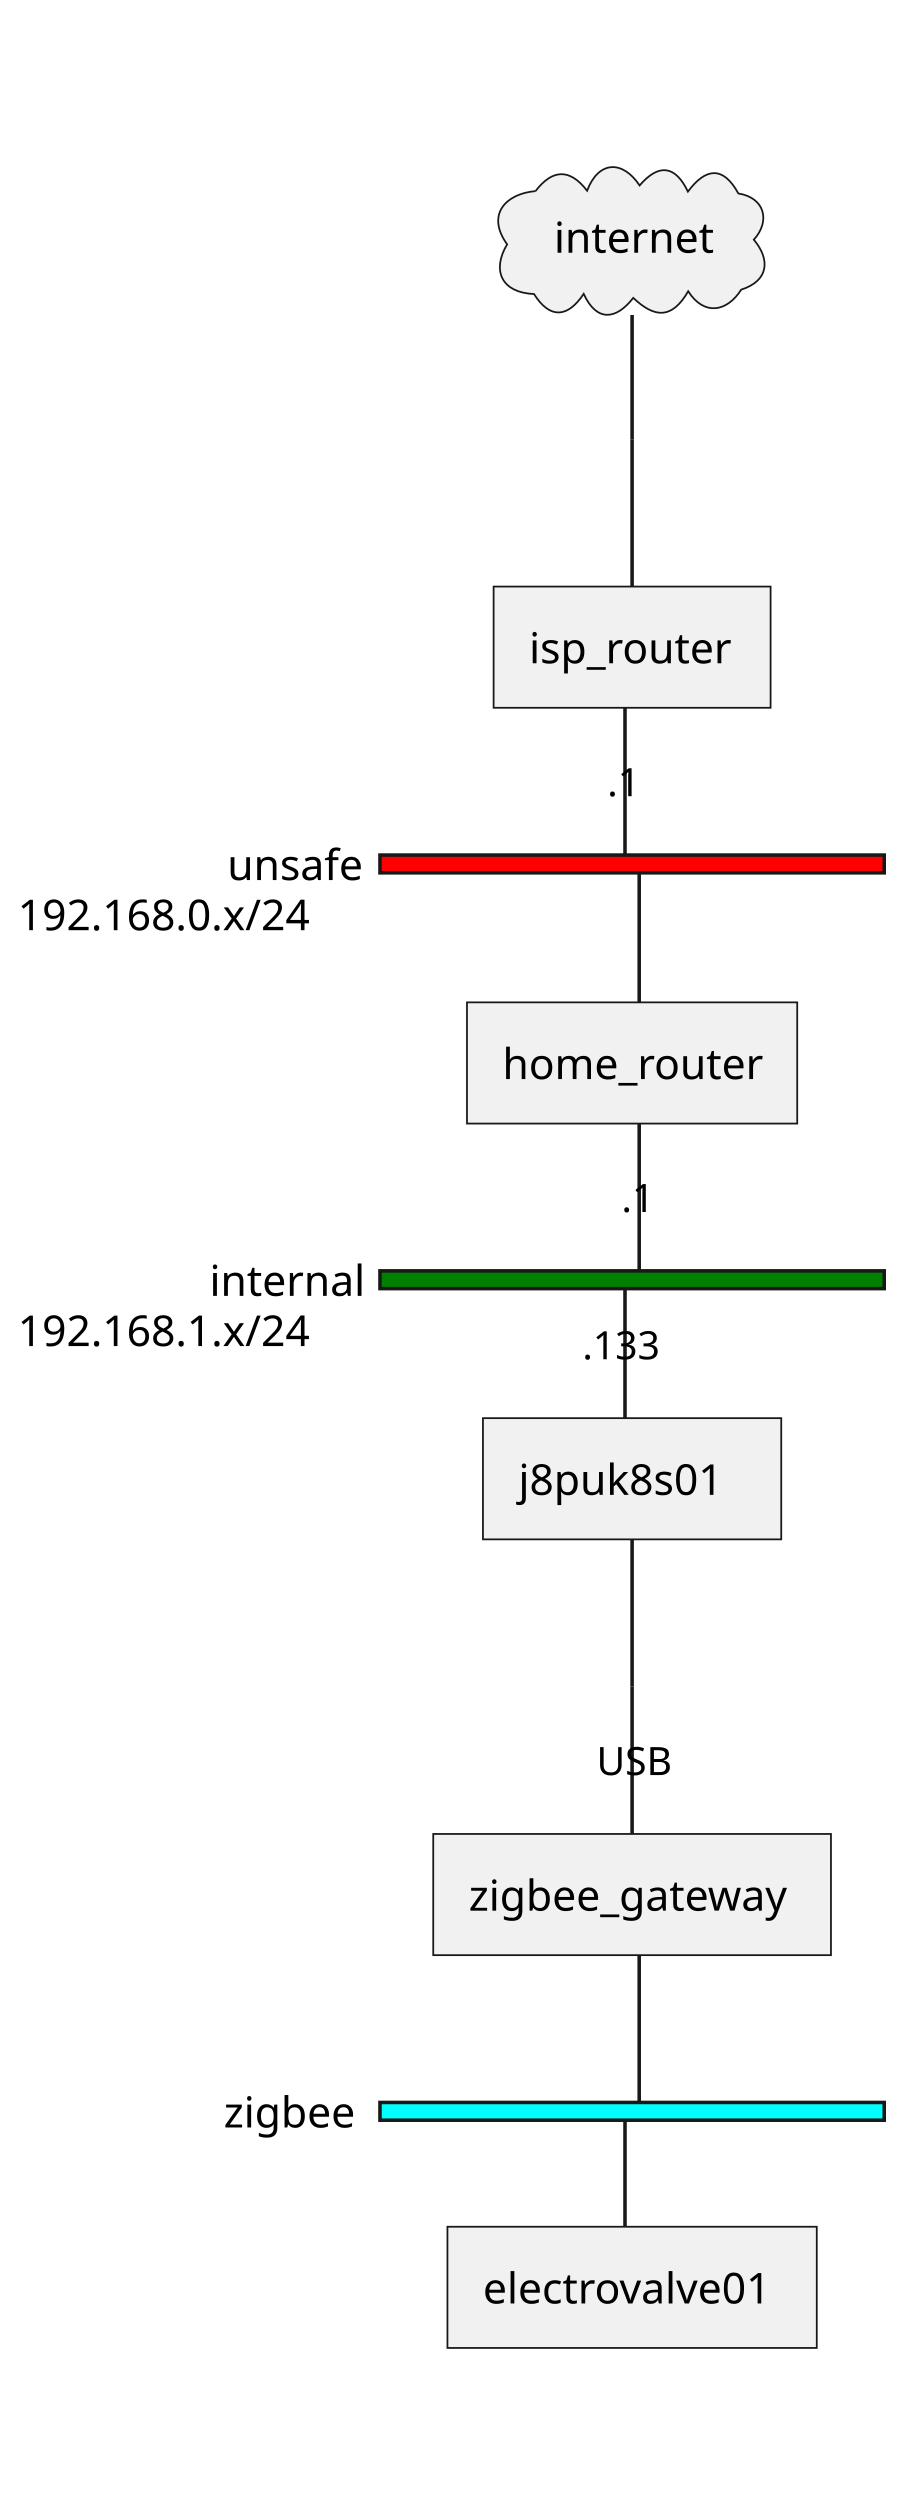
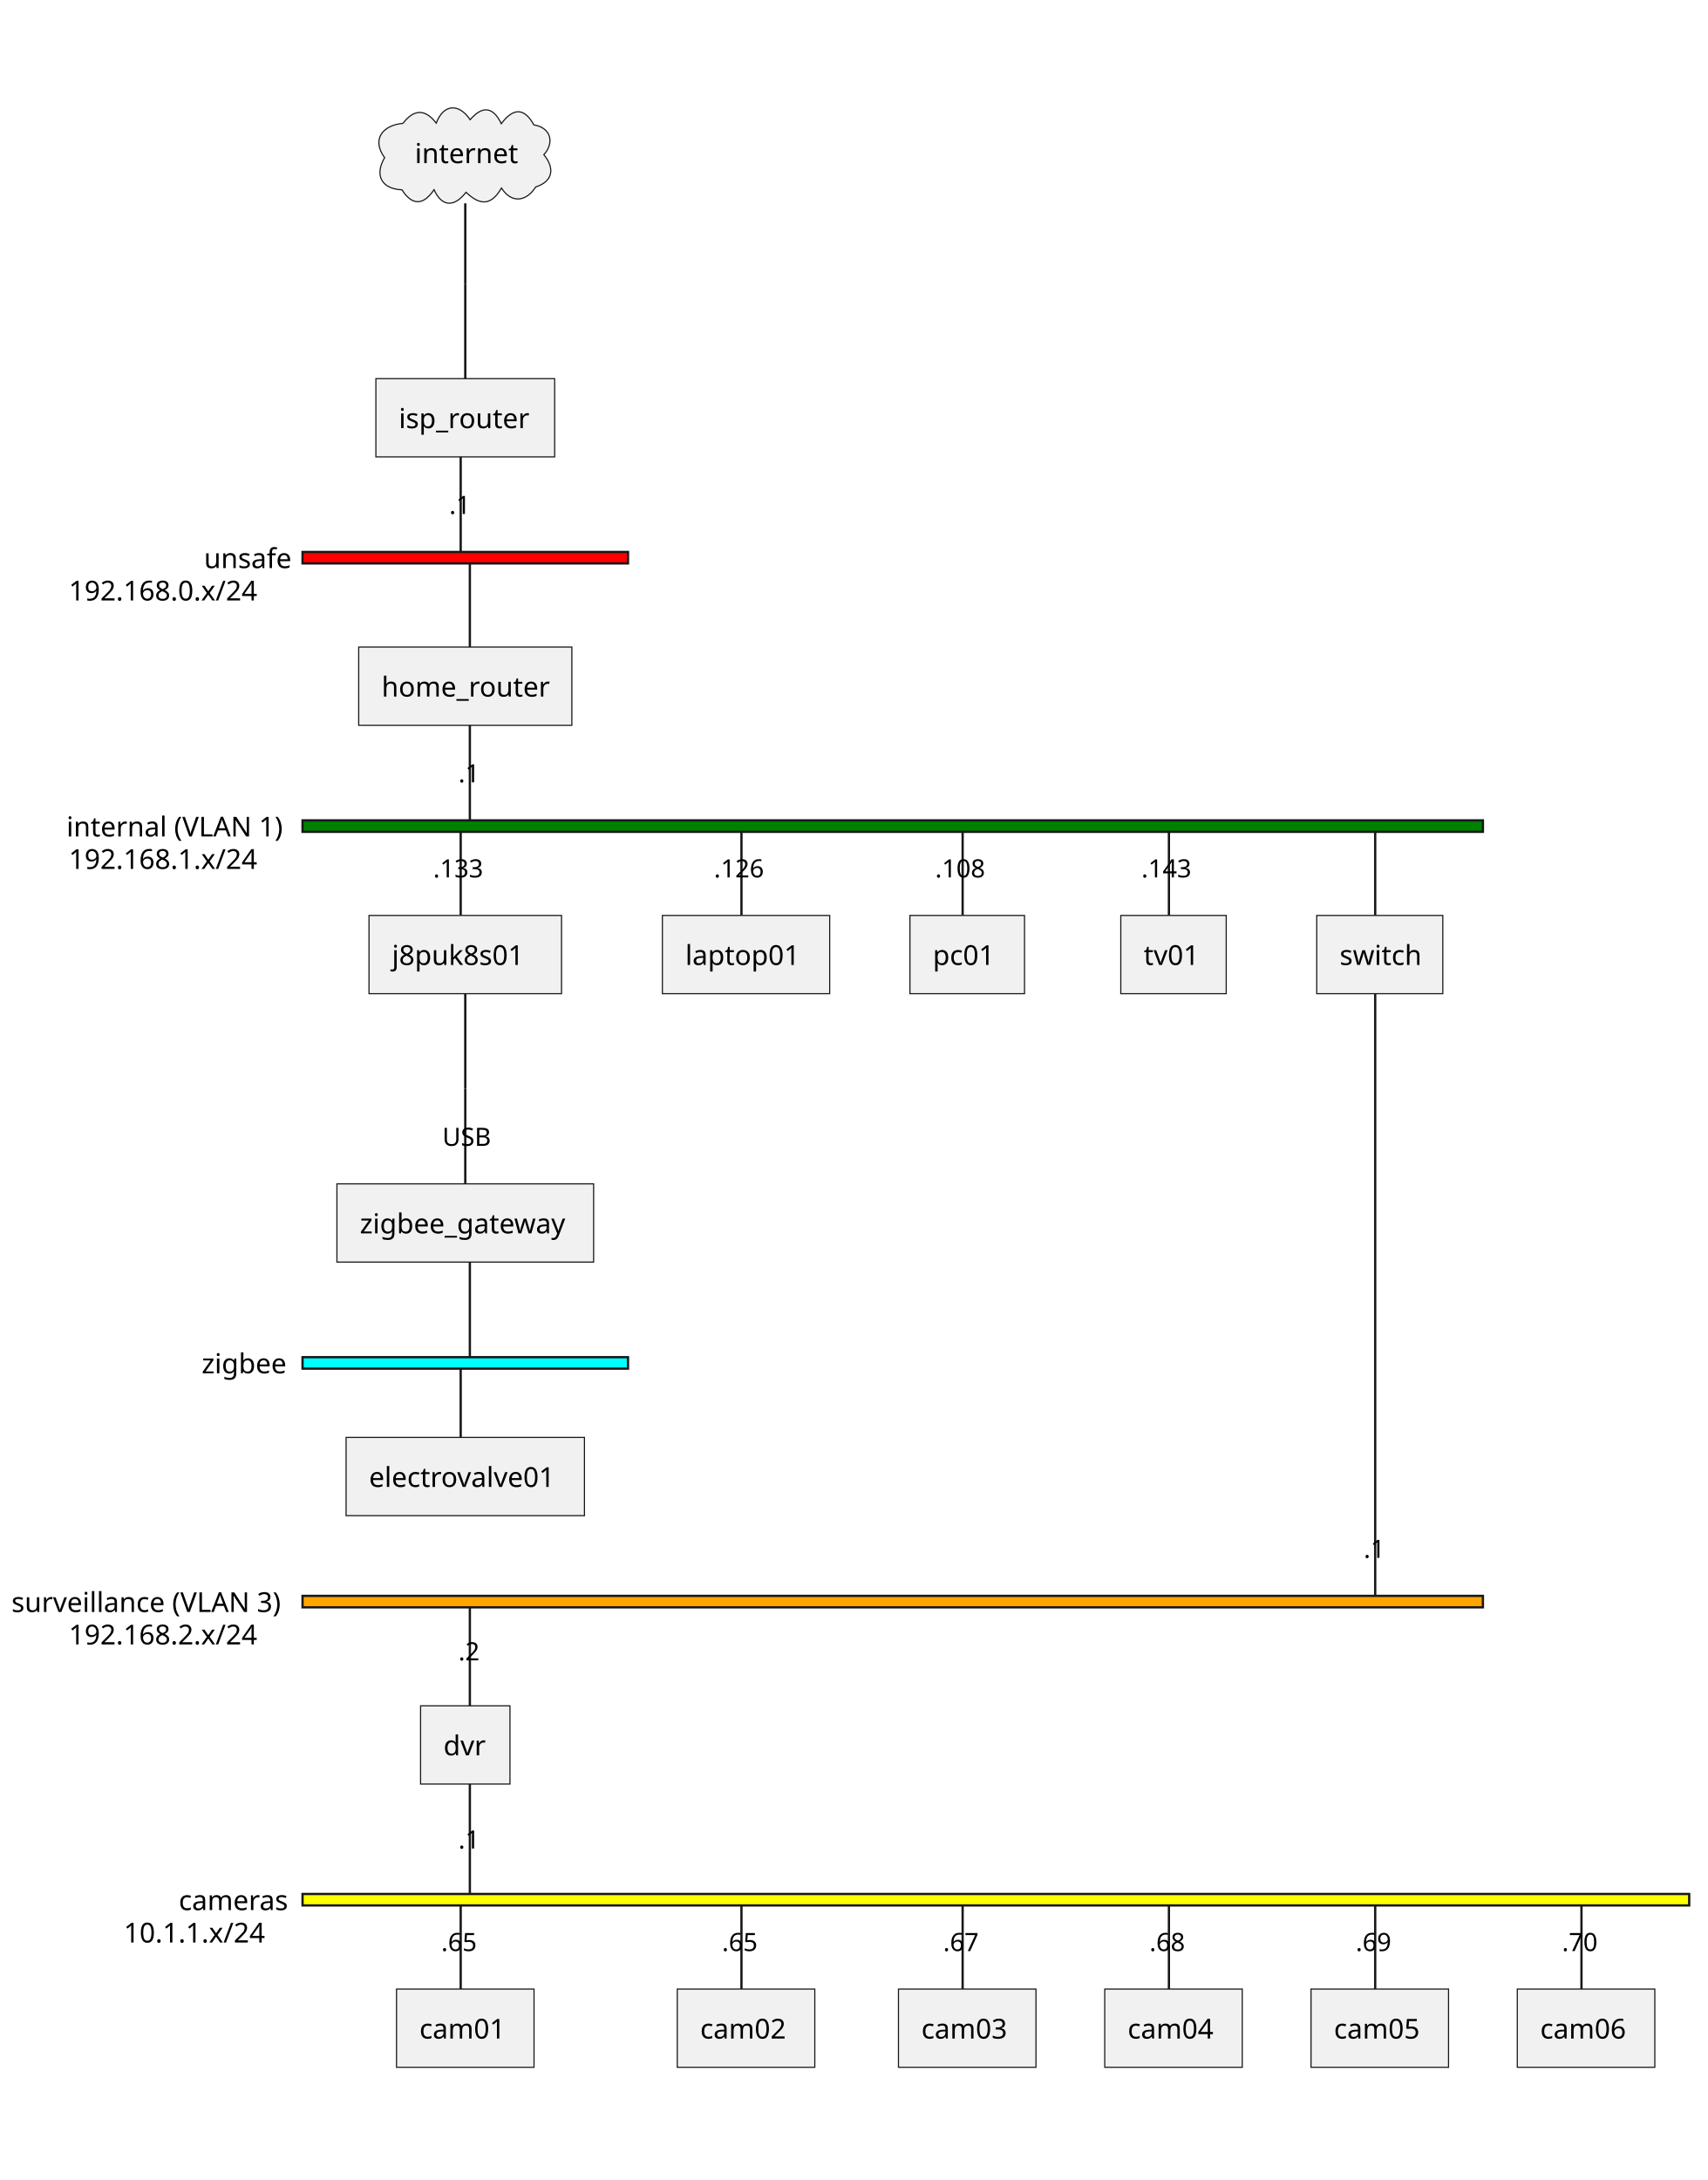
- <svg xmlns="http://www.w3.org/2000/svg" contentStyleType="text/css" height="704px" preserveAspectRatio="none" style="width:257px;height:704px;background:#FFFFFF;" version="1.1" viewBox="0 0 257 704" width="257px" zoomAndPan="magnify">
+ <svg xmlns="http://www.w3.org/2000/svg" contentStyleType="text/css" height="951px" preserveAspectRatio="none" style="width:745px;height:951px;background:#FFFFFF;" version="1.1" viewBox="0 0 745 951" width="745px" zoomAndPan="magnify">
  <defs />
  <g>
-     <text fill="#000000" font-family="sans-serif" font-size="12" lengthAdjust="spacing" textLength="4" x="98" y="16.602"> 
+     <text fill="#000000" font-family="sans-serif" font-size="12" lengthAdjust="spacing" textLength="4" x="123" y="16.602"> 
        </text>
-     <text fill="#000000" font-family="sans-serif" font-size="12" lengthAdjust="spacing" textLength="4" x="98" y="130.734"> 
+     <text fill="#000000" font-family="sans-serif" font-size="12" lengthAdjust="spacing" textLength="4" x="123" y="130.734"> 
        </text>
-     <text fill="#000000" font-family="sans-serif" font-size="12" lengthAdjust="spacing" textLength="38" x="64" y="247.822">unsafe
+     <text fill="#000000" font-family="sans-serif" font-size="12" lengthAdjust="spacing" textLength="38" x="89" y="247.822">unsafe
        </text>
-     <text fill="#000000" font-family="sans-serif" font-size="12" lengthAdjust="spacing" textLength="97" x="5" y="261.955">192.168.0.x/24
+     <text fill="#000000" font-family="sans-serif" font-size="12" lengthAdjust="spacing" textLength="97" x="30" y="261.955">192.168.0.x/24
        </text>
-     <text fill="#000000" font-family="sans-serif" font-size="12" lengthAdjust="spacing" textLength="43" x="59" y="364.91">internal
+     <text fill="#000000" font-family="sans-serif" font-size="12" lengthAdjust="spacing" textLength="98" x="29" y="364.91">internal (VLAN 1)
        </text>
-     <text fill="#000000" font-family="sans-serif" font-size="12" lengthAdjust="spacing" textLength="97" x="5" y="379.043">192.168.1.x/24
+     <text fill="#000000" font-family="sans-serif" font-size="12" lengthAdjust="spacing" textLength="97" x="30" y="379.043">192.168.1.x/24
        </text>
-     <text fill="#000000" font-family="sans-serif" font-size="12" lengthAdjust="spacing" textLength="4" x="98" y="481.998"> 
+     <text fill="#000000" font-family="sans-serif" font-size="12" lengthAdjust="spacing" textLength="4" x="123" y="481.998"> 
        </text>
-     <text fill="#000000" font-family="sans-serif" font-size="12" lengthAdjust="spacing" textLength="39" x="63" y="599.086">zigbee
+     <text fill="#000000" font-family="sans-serif" font-size="12" lengthAdjust="spacing" textLength="39" x="88" y="599.086">zigbee
        </text>
-     <rect fill="#FF0000" height="5" style="stroke:#181818;stroke-width:1.0;" width="142" x="107" y="240.787" />
-     <rect fill="#008000" height="5" style="stroke:#181818;stroke-width:1.0;" width="142" x="107" y="357.875" />
-     <rect fill="#00FFFF" height="5" style="stroke:#181818;stroke-width:1.0;" width="142" x="107" y="592.051" />
-     <path d="M178,88.699 L178,123.699 " fill="none" style="stroke:#181818;stroke-width:1.0;" />
-     <path d="M178,123.699 L178,165.177 " fill="none" style="stroke:#181818;stroke-width:1.0;" />
-     <path d="M176,199.31 L176,240.787 " fill="none" style="stroke:#181818;stroke-width:1.0;" />
-     <text fill="#000000" font-family="sans-serif" font-size="11" lengthAdjust="spacing" textLength="10" x="171" y="224.206">.1
+     <text fill="#000000" font-family="sans-serif" font-size="12" lengthAdjust="spacing" textLength="122" x="5" y="703.219">surveillance (VLAN 3)
        </text>
-     <path d="M180,245.787 L180,282.265 " fill="none" style="stroke:#181818;stroke-width:1.0;" />
-     <path d="M180,316.397 L180,357.875 " fill="none" style="stroke:#181818;stroke-width:1.0;" />
-     <text fill="#000000" font-family="sans-serif" font-size="11" lengthAdjust="spacing" textLength="10" x="175" y="341.293">.1
+     <text fill="#000000" font-family="sans-serif" font-size="12" lengthAdjust="spacing" textLength="97" x="30" y="717.352">192.168.2.x/24
        </text>
-     <path d="M176,362.875 L176,399.353 " fill="none" style="stroke:#181818;stroke-width:1.0;" />
-     <text fill="#000000" font-family="sans-serif" font-size="11" lengthAdjust="spacing" textLength="24" x="164" y="382.771">.133
+     <text fill="#000000" font-family="sans-serif" font-size="12" lengthAdjust="spacing" textLength="49" x="78" y="833.262">cameras
        </text>
-     <path d="M178,433.485 L178,474.963 " fill="none" style="stroke:#181818;stroke-width:1.0;" />
-     <path d="M178,474.963 L178,516.44 " fill="none" style="stroke:#181818;stroke-width:1.0;" />
-     <text fill="#000000" font-family="sans-serif" font-size="11" lengthAdjust="spacing" textLength="20" x="168" y="499.859">USB
+     <text fill="#000000" font-family="sans-serif" font-size="12" lengthAdjust="spacing" textLength="73" x="54" y="847.394">10.1.1.x/24
        </text>
-     <path d="M180,550.573 L180,592.051 " fill="none" style="stroke:#181818;stroke-width:1.0;" />
-     <path d="M176,597.051 L176,627.051 " fill="none" style="stroke:#181818;stroke-width:1.0;" />
-     <path d="M150.797,53.818 C155.581,47.586 160.442,47.377 165.326,53.701 C168.566,45.185 175.308,45.035 180.121,52.22 C185.448,46.011 190.141,46.465 193.718,53.957 C198.625,47.354 203.558,46.509 207.925,54.483 C215.36,55.652 217.041,62.242 212.28,67.493 C217.003,73.162 216.504,79.058 208.726,81.57 C204.681,87.919 198.255,88.991 193.796,82.035 C189.27,89.819 184.478,89.711 178.324,83.886 C173.502,90.106 168.042,90.754 164.367,82.759 C159.875,89.494 154.908,89.964 150.373,82.802 C141.436,82.439 138.314,76.41 142.803,68.793 C136.777,60.429 142.457,54.513 150.797,53.818 " fill="#F1F1F1" style="stroke:#181818;stroke-width:0.5;" />
-     <text fill="#000000" font-family="sans-serif" font-size="12" lengthAdjust="spacing" textLength="44" x="156" y="71.168">internet
+     <rect fill="#FF0000" height="5" style="stroke:#181818;stroke-width:1.0;" width="142" x="132" y="240.787" />
+     <rect fill="#008000" height="5" style="stroke:#181818;stroke-width:1.0;" width="515" x="132" y="357.875" />
+     <rect fill="#00FFFF" height="5" style="stroke:#181818;stroke-width:1.0;" width="142" x="132" y="592.051" />
+     <rect fill="#FFA500" height="5" style="stroke:#181818;stroke-width:1.0;" width="515" x="132" y="696.184" />
+     <rect fill="#FFFF00" height="5" style="stroke:#181818;stroke-width:1.0;" width="605" x="132" y="826.227" />
+     <path d="M203,88.699 L203,123.699 " fill="none" style="stroke:#181818;stroke-width:1.0;" />
+     <path d="M203,123.699 L203,165.177 " fill="none" style="stroke:#181818;stroke-width:1.0;" />
+     <path d="M201,199.31 L201,240.787 " fill="none" style="stroke:#181818;stroke-width:1.0;" />
+     <text fill="#000000" font-family="sans-serif" font-size="11" lengthAdjust="spacing" textLength="10" x="196" y="224.206">.1
        </text>
-     <rect fill="#F1F1F1" height="34.133" style="stroke:#181818;stroke-width:0.5;" width="78" x="139" y="165.177" />
-     <text fill="#000000" font-family="sans-serif" font-size="12" lengthAdjust="spacing" textLength="58" x="149" y="186.778">isp_router
+     <path d="M205,245.787 L205,282.265 " fill="none" style="stroke:#181818;stroke-width:1.0;" />
+     <path d="M205,316.397 L205,357.875 " fill="none" style="stroke:#181818;stroke-width:1.0;" />
+     <text fill="#000000" font-family="sans-serif" font-size="11" lengthAdjust="spacing" textLength="10" x="200" y="341.293">.1
        </text>
-     <rect fill="#F1F1F1" height="34.133" style="stroke:#181818;stroke-width:0.5;" width="93" x="131.5" y="282.265" />
-     <text fill="#000000" font-family="sans-serif" font-size="12" lengthAdjust="spacing" textLength="73" x="141.5" y="303.866">home_router
+     <path d="M201,362.875 L201,399.353 " fill="none" style="stroke:#181818;stroke-width:1.0;" />
+     <text fill="#000000" font-family="sans-serif" font-size="11" lengthAdjust="spacing" textLength="24" x="189" y="382.771">.133
        </text>
-     <rect fill="#F1F1F1" height="34.133" style="stroke:#181818;stroke-width:0.5;" width="84" x="136" y="399.353" />
-     <text fill="#000000" font-family="sans-serif" font-size="12" lengthAdjust="spacing" textLength="64" x="146" y="420.954">j8puk8s01
+     <path d="M203,433.485 L203,474.963 " fill="none" style="stroke:#181818;stroke-width:1.0;" />
+     <path d="M323.5,362.875 L323.5,399.353 " fill="none" style="stroke:#181818;stroke-width:1.0;" />
+     <text fill="#000000" font-family="sans-serif" font-size="11" lengthAdjust="spacing" textLength="24" x="311.5" y="382.771">.126
        </text>
-     <rect fill="#F1F1F1" height="34.133" style="stroke:#181818;stroke-width:0.5;" width="112" x="122" y="516.44" />
-     <text fill="#000000" font-family="sans-serif" font-size="12" lengthAdjust="spacing" textLength="92" x="132" y="538.042">zigbee_gateway
+     <path d="M420,362.875 L420,399.353 " fill="none" style="stroke:#181818;stroke-width:1.0;" />
+     <text fill="#000000" font-family="sans-serif" font-size="11" lengthAdjust="spacing" textLength="24" x="408" y="382.771">.108
        </text>
-     <rect fill="#F1F1F1" height="34.133" style="stroke:#181818;stroke-width:0.5;" width="104" x="126" y="627.051" />
-     <text fill="#000000" font-family="sans-serif" font-size="12" lengthAdjust="spacing" textLength="84" x="136" y="648.652">electrovalve01
+     <path d="M510,362.875 L510,399.353 " fill="none" style="stroke:#181818;stroke-width:1.0;" />
+     <text fill="#000000" font-family="sans-serif" font-size="11" lengthAdjust="spacing" textLength="24" x="498" y="382.771">.143
+         </text>
+     <path d="M600,362.875 L600,399.353 " fill="none" style="stroke:#181818;stroke-width:1.0;" />
+     <path d="M600,433.485 L600,696.184 " fill="none" style="stroke:#181818;stroke-width:1.0;" />
+     <text fill="#000000" font-family="sans-serif" font-size="11" lengthAdjust="spacing" textLength="10" x="595" y="679.602">.1
+         </text>
+     <path d="M203,474.963 L203,516.44 " fill="none" style="stroke:#181818;stroke-width:1.0;" />
+     <text fill="#000000" font-family="sans-serif" font-size="11" lengthAdjust="spacing" textLength="20" x="193" y="499.859">USB
+         </text>
+     <path d="M205,550.573 L205,592.051 " fill="none" style="stroke:#181818;stroke-width:1.0;" />
+     <path d="M201,597.051 L201,627.051 " fill="none" style="stroke:#181818;stroke-width:1.0;" />
+     <path d="M205,701.184 L205,744.139 " fill="none" style="stroke:#181818;stroke-width:1.0;" />
+     <text fill="#000000" font-family="sans-serif" font-size="11" lengthAdjust="spacing" textLength="10" x="200" y="724.318">.2
+         </text>
+     <path d="M205,778.271 L205,826.227 " fill="none" style="stroke:#181818;stroke-width:1.0;" />
+     <text fill="#000000" font-family="sans-serif" font-size="11" lengthAdjust="spacing" textLength="10" x="200" y="806.406">.1
+         </text>
+     <path d="M201,831.227 L201,867.704 " fill="none" style="stroke:#181818;stroke-width:1.0;" />
+     <text fill="#000000" font-family="sans-serif" font-size="11" lengthAdjust="spacing" textLength="17" x="192.5" y="851.123">.65
+         </text>
+     <path d="M323.5,831.227 L323.5,867.704 " fill="none" style="stroke:#181818;stroke-width:1.0;" />
+     <text fill="#000000" font-family="sans-serif" font-size="11" lengthAdjust="spacing" textLength="17" x="315" y="851.123">.65
+         </text>
+     <path d="M420,831.227 L420,867.704 " fill="none" style="stroke:#181818;stroke-width:1.0;" />
+     <text fill="#000000" font-family="sans-serif" font-size="11" lengthAdjust="spacing" textLength="17" x="411.5" y="851.123">.67
+         </text>
+     <path d="M510,831.227 L510,867.704 " fill="none" style="stroke:#181818;stroke-width:1.0;" />
+     <text fill="#000000" font-family="sans-serif" font-size="11" lengthAdjust="spacing" textLength="17" x="501.5" y="851.123">.68
+         </text>
+     <path d="M600,831.227 L600,867.704 " fill="none" style="stroke:#181818;stroke-width:1.0;" />
+     <text fill="#000000" font-family="sans-serif" font-size="11" lengthAdjust="spacing" textLength="17" x="591.5" y="851.123">.69
+         </text>
+     <path d="M690,831.227 L690,867.704 " fill="none" style="stroke:#181818;stroke-width:1.0;" />
+     <text fill="#000000" font-family="sans-serif" font-size="11" lengthAdjust="spacing" textLength="17" x="681.5" y="851.123">.70
+         </text>
+     <path d="M175.797,53.818 C180.581,47.586 185.442,47.377 190.326,53.701 C193.566,45.185 200.308,45.035 205.121,52.22 C210.448,46.011 215.141,46.465 218.718,53.957 C223.625,47.354 228.558,46.509 232.925,54.483 C240.36,55.652 242.041,62.242 237.28,67.493 C242.003,73.162 241.504,79.058 233.726,81.57 C229.681,87.919 223.255,88.991 218.796,82.035 C214.27,89.819 209.478,89.711 203.324,83.886 C198.502,90.106 193.042,90.754 189.367,82.759 C184.875,89.494 179.908,89.964 175.373,82.802 C166.436,82.439 163.314,76.41 167.803,68.793 C161.777,60.429 167.457,54.513 175.797,53.818 " fill="#F1F1F1" style="stroke:#181818;stroke-width:0.5;" />
+     <text fill="#000000" font-family="sans-serif" font-size="12" lengthAdjust="spacing" textLength="44" x="181" y="71.168">internet
+         </text>
+     <rect fill="#F1F1F1" height="34.133" style="stroke:#181818;stroke-width:0.5;" width="78" x="164" y="165.177" />
+     <text fill="#000000" font-family="sans-serif" font-size="12" lengthAdjust="spacing" textLength="58" x="174" y="186.778">isp_router
+         </text>
+     <rect fill="#F1F1F1" height="34.133" style="stroke:#181818;stroke-width:0.5;" width="93" x="156.5" y="282.265" />
+     <text fill="#000000" font-family="sans-serif" font-size="12" lengthAdjust="spacing" textLength="73" x="166.5" y="303.866">home_router
+         </text>
+     <rect fill="#F1F1F1" height="34.133" style="stroke:#181818;stroke-width:0.5;" width="84" x="161" y="399.353" />
+     <text fill="#000000" font-family="sans-serif" font-size="12" lengthAdjust="spacing" textLength="64" x="171" y="420.954">j8puk8s01
+         </text>
+     <rect fill="#F1F1F1" height="34.133" style="stroke:#181818;stroke-width:0.5;" width="73" x="289" y="399.353" />
+     <text fill="#000000" font-family="sans-serif" font-size="12" lengthAdjust="spacing" textLength="53" x="299" y="420.954">laptop01
+         </text>
+     <rect fill="#F1F1F1" height="34.133" style="stroke:#181818;stroke-width:0.5;" width="50" x="397" y="399.353" />
+     <text fill="#000000" font-family="sans-serif" font-size="12" lengthAdjust="spacing" textLength="30" x="407" y="420.954">pc01
+         </text>
+     <rect fill="#F1F1F1" height="34.133" style="stroke:#181818;stroke-width:0.5;" width="46" x="489" y="399.353" />
+     <text fill="#000000" font-family="sans-serif" font-size="12" lengthAdjust="spacing" textLength="26" x="499" y="420.954">tv01
+         </text>
+     <rect fill="#F1F1F1" height="34.133" style="stroke:#181818;stroke-width:0.5;" width="55" x="574.5" y="399.353" />
+     <text fill="#000000" font-family="sans-serif" font-size="12" lengthAdjust="spacing" textLength="35" x="584.5" y="420.954">switch
+         </text>
+     <rect fill="#F1F1F1" height="34.133" style="stroke:#181818;stroke-width:0.5;" width="112" x="147" y="516.44" />
+     <text fill="#000000" font-family="sans-serif" font-size="12" lengthAdjust="spacing" textLength="92" x="157" y="538.042">zigbee_gateway
+         </text>
+     <rect fill="#F1F1F1" height="34.133" style="stroke:#181818;stroke-width:0.5;" width="104" x="151" y="627.051" />
+     <text fill="#000000" font-family="sans-serif" font-size="12" lengthAdjust="spacing" textLength="84" x="161" y="648.652">electrovalve01
+         </text>
+     <rect fill="#F1F1F1" height="34.133" style="stroke:#181818;stroke-width:0.5;" width="39" x="183.5" y="744.139" />
+     <text fill="#000000" font-family="sans-serif" font-size="12" lengthAdjust="spacing" textLength="19" x="193.5" y="765.74">dvr
+         </text>
+     <rect fill="#F1F1F1" height="34.133" style="stroke:#181818;stroke-width:0.5;" width="60" x="173" y="867.704" />
+     <text fill="#000000" font-family="sans-serif" font-size="12" lengthAdjust="spacing" textLength="40" x="183" y="889.306">cam01
+         </text>
+     <rect fill="#F1F1F1" height="34.133" style="stroke:#181818;stroke-width:0.5;" width="60" x="295.5" y="867.704" />
+     <text fill="#000000" font-family="sans-serif" font-size="12" lengthAdjust="spacing" textLength="40" x="305.5" y="889.306">cam02
+         </text>
+     <rect fill="#F1F1F1" height="34.133" style="stroke:#181818;stroke-width:0.5;" width="60" x="392" y="867.704" />
+     <text fill="#000000" font-family="sans-serif" font-size="12" lengthAdjust="spacing" textLength="40" x="402" y="889.306">cam03
+         </text>
+     <rect fill="#F1F1F1" height="34.133" style="stroke:#181818;stroke-width:0.5;" width="60" x="482" y="867.704" />
+     <text fill="#000000" font-family="sans-serif" font-size="12" lengthAdjust="spacing" textLength="40" x="492" y="889.306">cam04
+         </text>
+     <rect fill="#F1F1F1" height="34.133" style="stroke:#181818;stroke-width:0.5;" width="60" x="572" y="867.704" />
+     <text fill="#000000" font-family="sans-serif" font-size="12" lengthAdjust="spacing" textLength="40" x="582" y="889.306">cam05
+         </text>
+     <rect fill="#F1F1F1" height="34.133" style="stroke:#181818;stroke-width:0.5;" width="60" x="662" y="867.704" />
+     <text fill="#000000" font-family="sans-serif" font-size="12" lengthAdjust="spacing" textLength="40" x="672" y="889.306">cam06
        </text>
  </g>
</svg>
